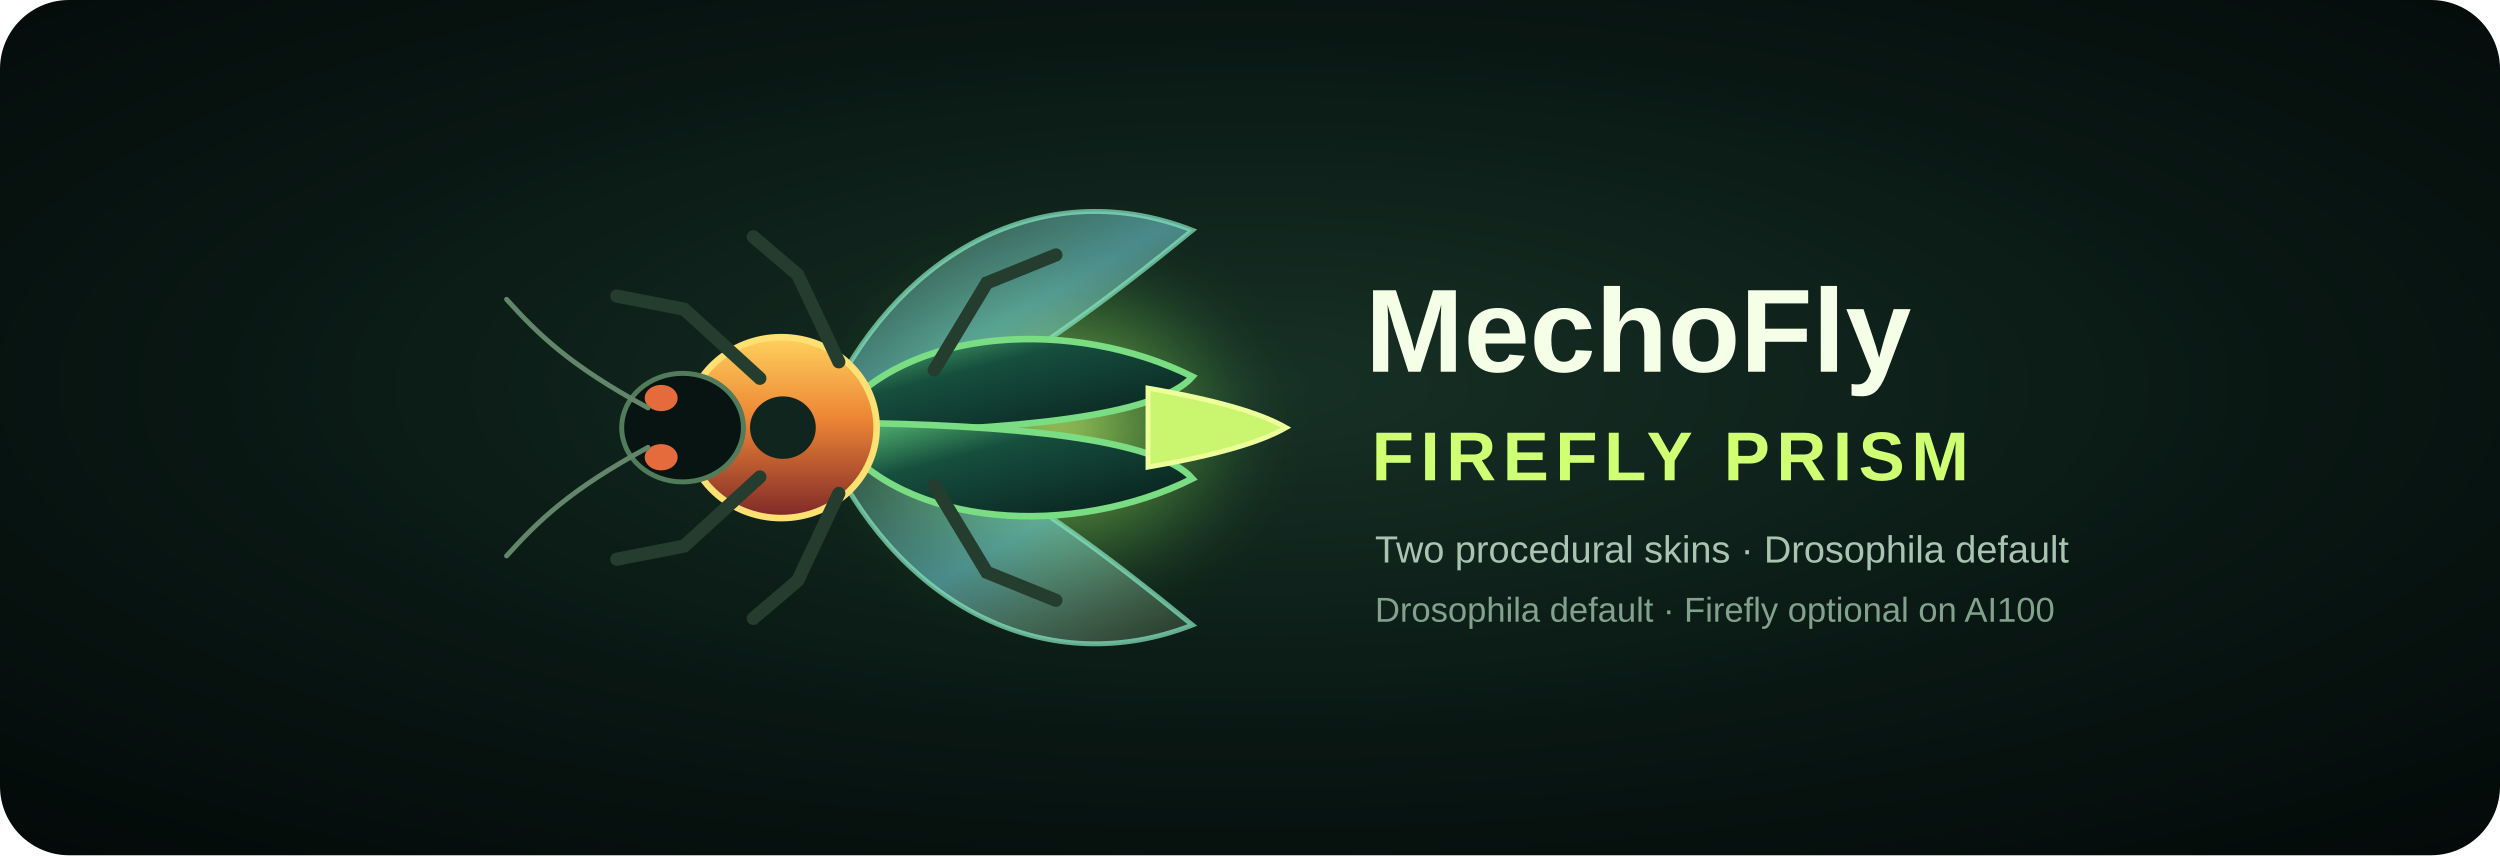
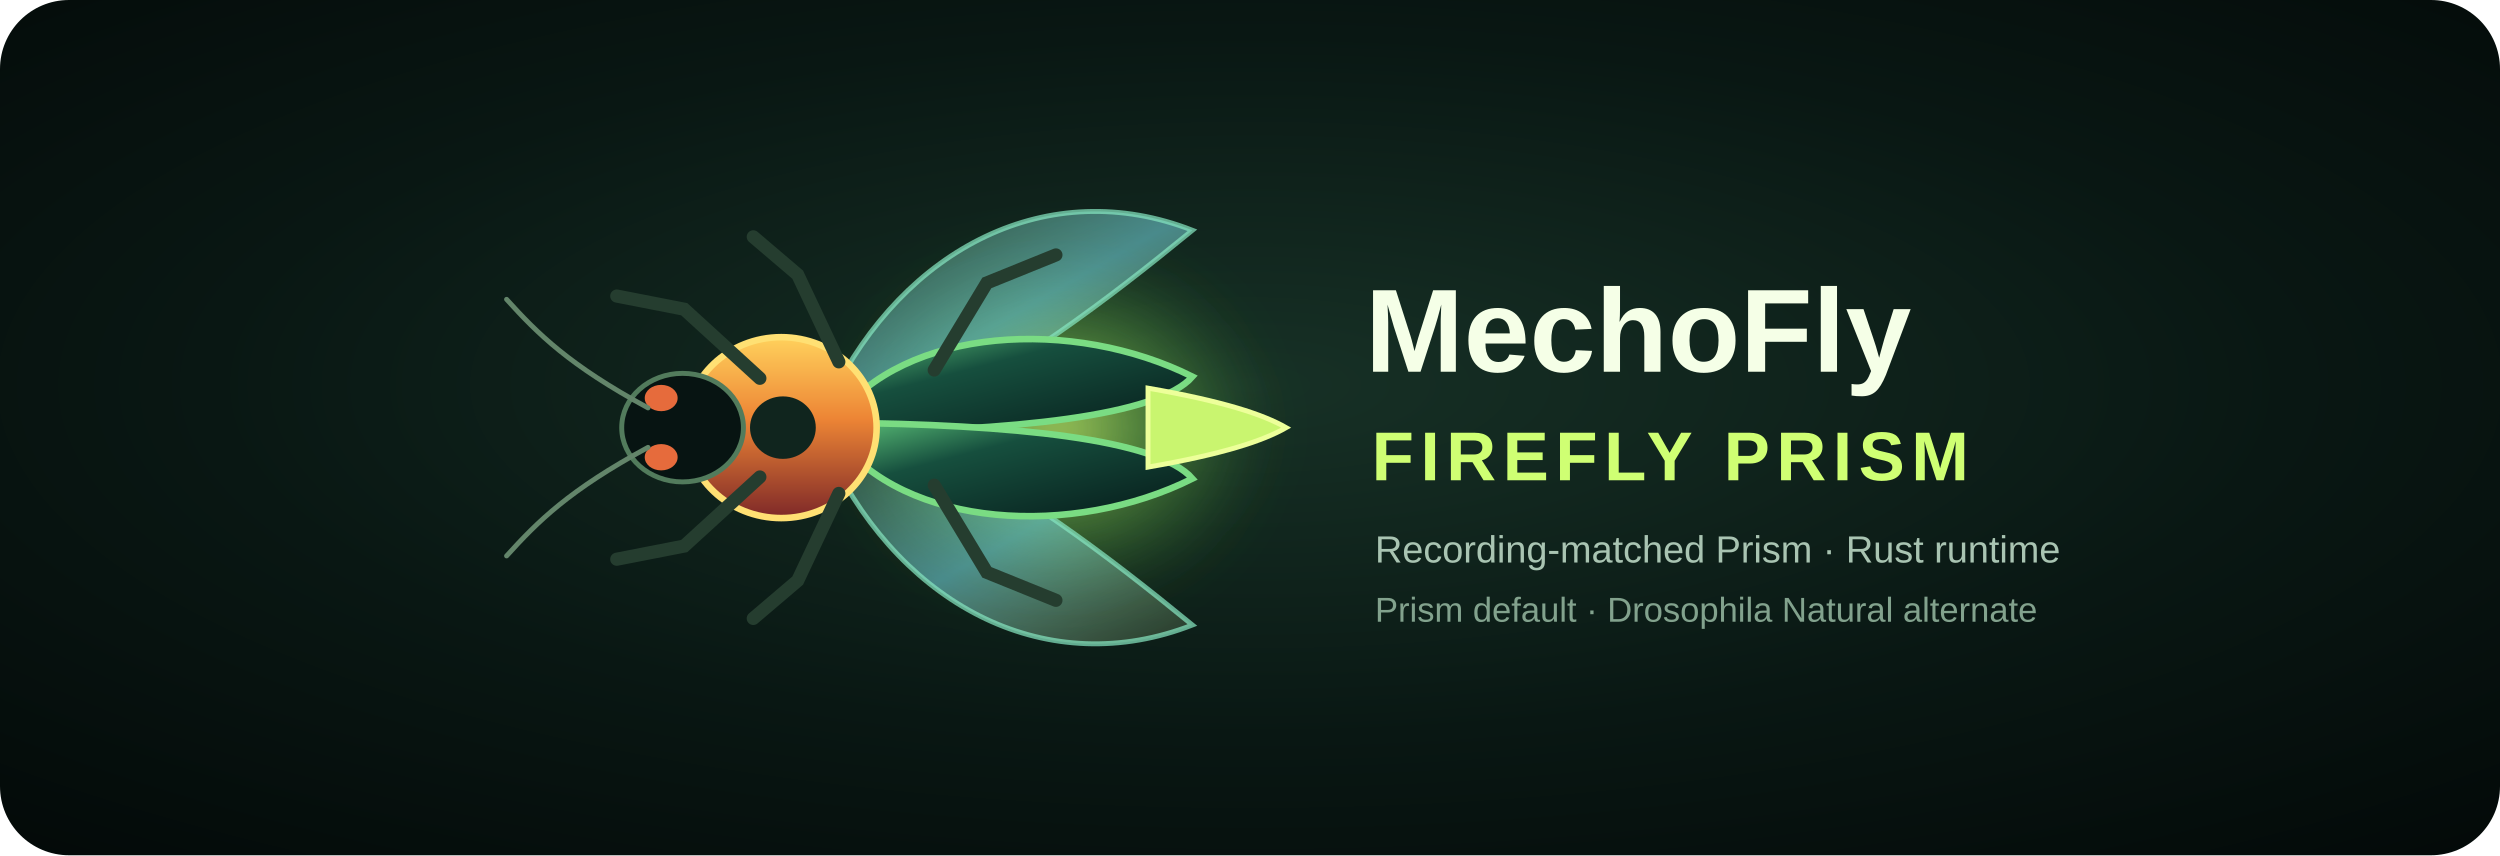
<svg xmlns="http://www.w3.org/2000/svg" width="1520" height="520" viewBox="0 0 1520 520" role="img" aria-labelledby="title desc">
  <defs>
    <radialGradient id="bg" cx="50%" cy="45%" r="75%">
      <stop offset="0" stop-color="#173126" />
      <stop offset="0.55" stop-color="#091713" />
      <stop offset="1" stop-color="#030908" />
    </radialGradient>
    <radialGradient id="lanternHalo">
      <stop offset="0" stop-color="#e7ff77" stop-opacity=".92" />
      <stop offset=".28" stop-color="#a8f05e" stop-opacity=".55" />
      <stop offset="1" stop-color="#5edb49" stop-opacity="0" />
    </radialGradient>
    <linearGradient id="elytron" x1="0" y1="0" x2="1" y2="1">
      <stop offset="0" stop-color="#5cc279" />
      <stop offset=".35" stop-color="#164f3e" />
      <stop offset="1" stop-color="#061a19" />
    </linearGradient>
    <linearGradient id="pronotum" x1="0" y1="0" x2="0" y2="1">
      <stop offset="0" stop-color="#ffd15c" />
      <stop offset=".45" stop-color="#ed8535" />
      <stop offset="1" stop-color="#7e2828" />
    </linearGradient>
    <linearGradient id="wing" x1="0" y1="0" x2="1" y2="1">
      <stop offset="0" stop-color="#9ff8c7" stop-opacity=".16" />
      <stop offset=".5" stop-color="#79dfe8" stop-opacity=".54" />
      <stop offset="1" stop-color="#d2f3a2" stop-opacity=".12" />
    </linearGradient>
    <filter id="glow" x="-100%" y="-100%" width="300%" height="300%">
      <feGaussianBlur stdDeviation="18" />
    </filter>
  </defs>
  <rect width="1520" height="520" rx="42" fill="url(#bg)" />
  <g transform="translate(520 260)">
    <ellipse cx="122" cy="0" rx="128" ry="108" fill="url(#lanternHalo)" filter="url(#glow)" />
    <path d="M-15,-18 C30,-110 118,-154 205,-120 C150,-75 100,-38 35,-4 Z" fill="url(#wing)" stroke="#86e5c0" stroke-opacity=".72" stroke-width="3" />
    <path d="M-15,18 C30,110 118,154 205,120 C150,75 100,38 35,4 Z" fill="url(#wing)" stroke="#86e5c0" stroke-opacity=".72" stroke-width="3" />
    <path d="M-12,-5 C30,-62 133,-67 205,-31 C184,-7 96,2 -12,3 Z" fill="url(#elytron)" stroke="#7adc83" stroke-width="4" />
    <path d="M-12,5 C30,62 133,67 205,31 C184,7 96,-2 -12,-3 Z" fill="url(#elytron)" stroke="#7adc83" stroke-width="4" />
    <ellipse cx="-45" cy="0" rx="58" ry="55" fill="url(#pronotum)" stroke="#ffe073" stroke-width="4" />
    <ellipse cx="-44" cy="0" rx="20" ry="19" fill="#10251e" />
    <ellipse cx="-105" cy="0" rx="37" ry="33" fill="#071412" stroke="#527b5c" stroke-width="3" />
    <ellipse cx="-118" cy="-18" rx="10" ry="8" fill="#e66b3c" />
    <ellipse cx="-118" cy="18" rx="10" ry="8" fill="#e66b3c" />
    <path d="M178,-24 C224,-16 248,-8 262,0 C248,8 224,16 178,24 Z" fill="#c9f56f" stroke="#edff9a" stroke-width="3" />
    <g fill="none" stroke="#253d2f" stroke-width="8" stroke-linecap="round">
      <path d="M-58,-30 L-104,-72 L-145,-80" />
      <path d="M-10,-40 L-35,-93 L-62,-116" />
      <path d="M48,-35 L80,-88 L122,-105" />
      <path d="M-58,30 L-104,72 L-145,80" />
      <path d="M-10,40 L-35,93 L-62,116" />
      <path d="M48,35 L80,88 L122,105" />
    </g>
    <g fill="none" stroke="#63856a" stroke-width="3" stroke-linecap="round">
      <path d="M-126,-12 C-174,-38 -193,-57 -212,-78" />
      <path d="M-126,12 C-174,38 -193,57 -212,78" />
    </g>
  </g>
  <text x="830" y="226" fill="#f5ffe7" font-family="Segoe UI, Arial, sans-serif" font-size="72" font-weight="700">MechoFly</text>
  <text x="834" y="292" fill="#cfff73" font-family="Segoe UI, Arial, sans-serif" font-size="42" font-weight="600" letter-spacing="4">FIREFLY PRISM</text>
-   <text x="836" y="342" fill="#a9c4b2" font-family="Segoe UI, Arial, sans-serif" font-size="23">Two procedural skins · Drosophila default</text>
-   <text x="836" y="378" fill="#82a28d" font-family="Segoe UI, Arial, sans-serif" font-size="21">Drosophila default · Firefly optional on AI100</text>
+   <text x="836" y="342" fill="#a9c4b2" font-family="Segoe UI, Arial, sans-serif" font-size="23">Recording-matched Prism · Rust runtime</text>
+   <text x="836" y="378" fill="#82a28d" font-family="Segoe UI, Arial, sans-serif" font-size="21">Prism default · Drosophila Natural alternate</text>
</svg>
